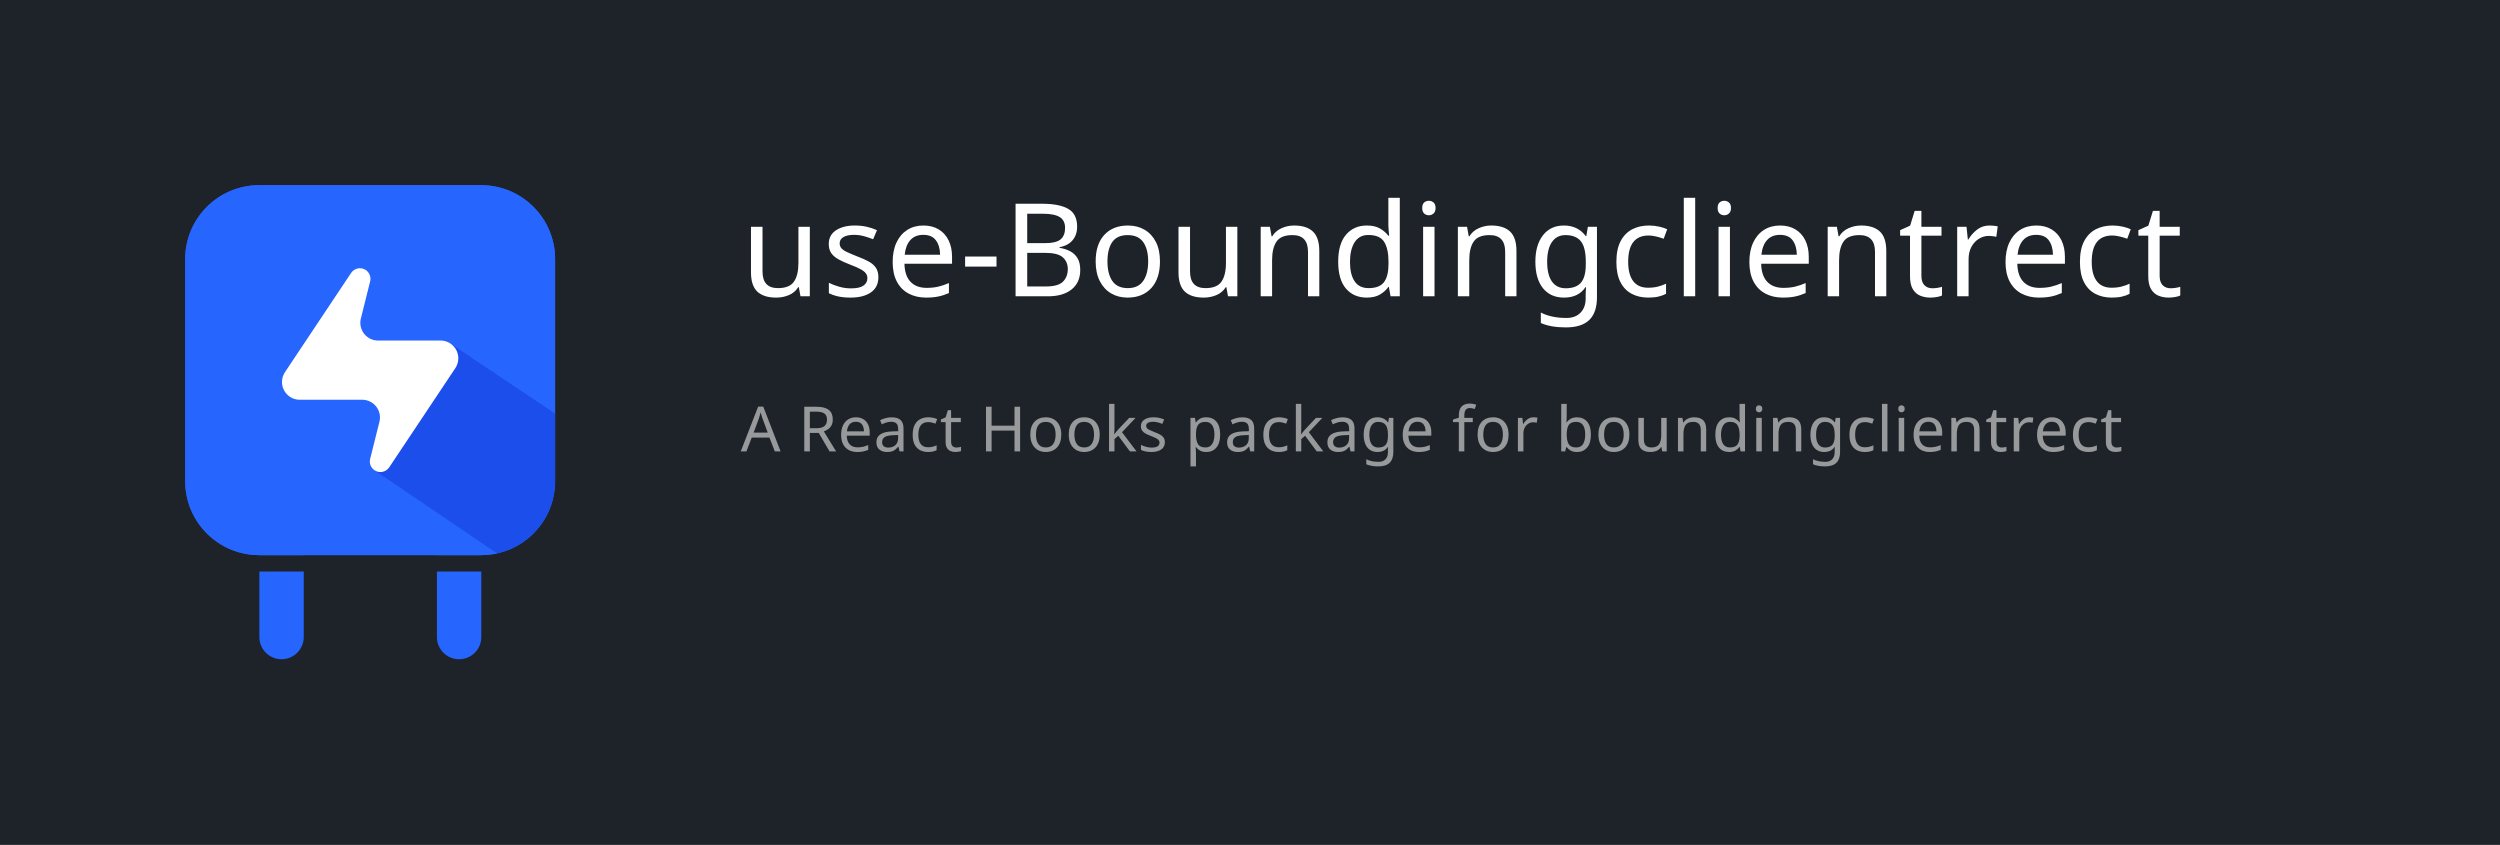
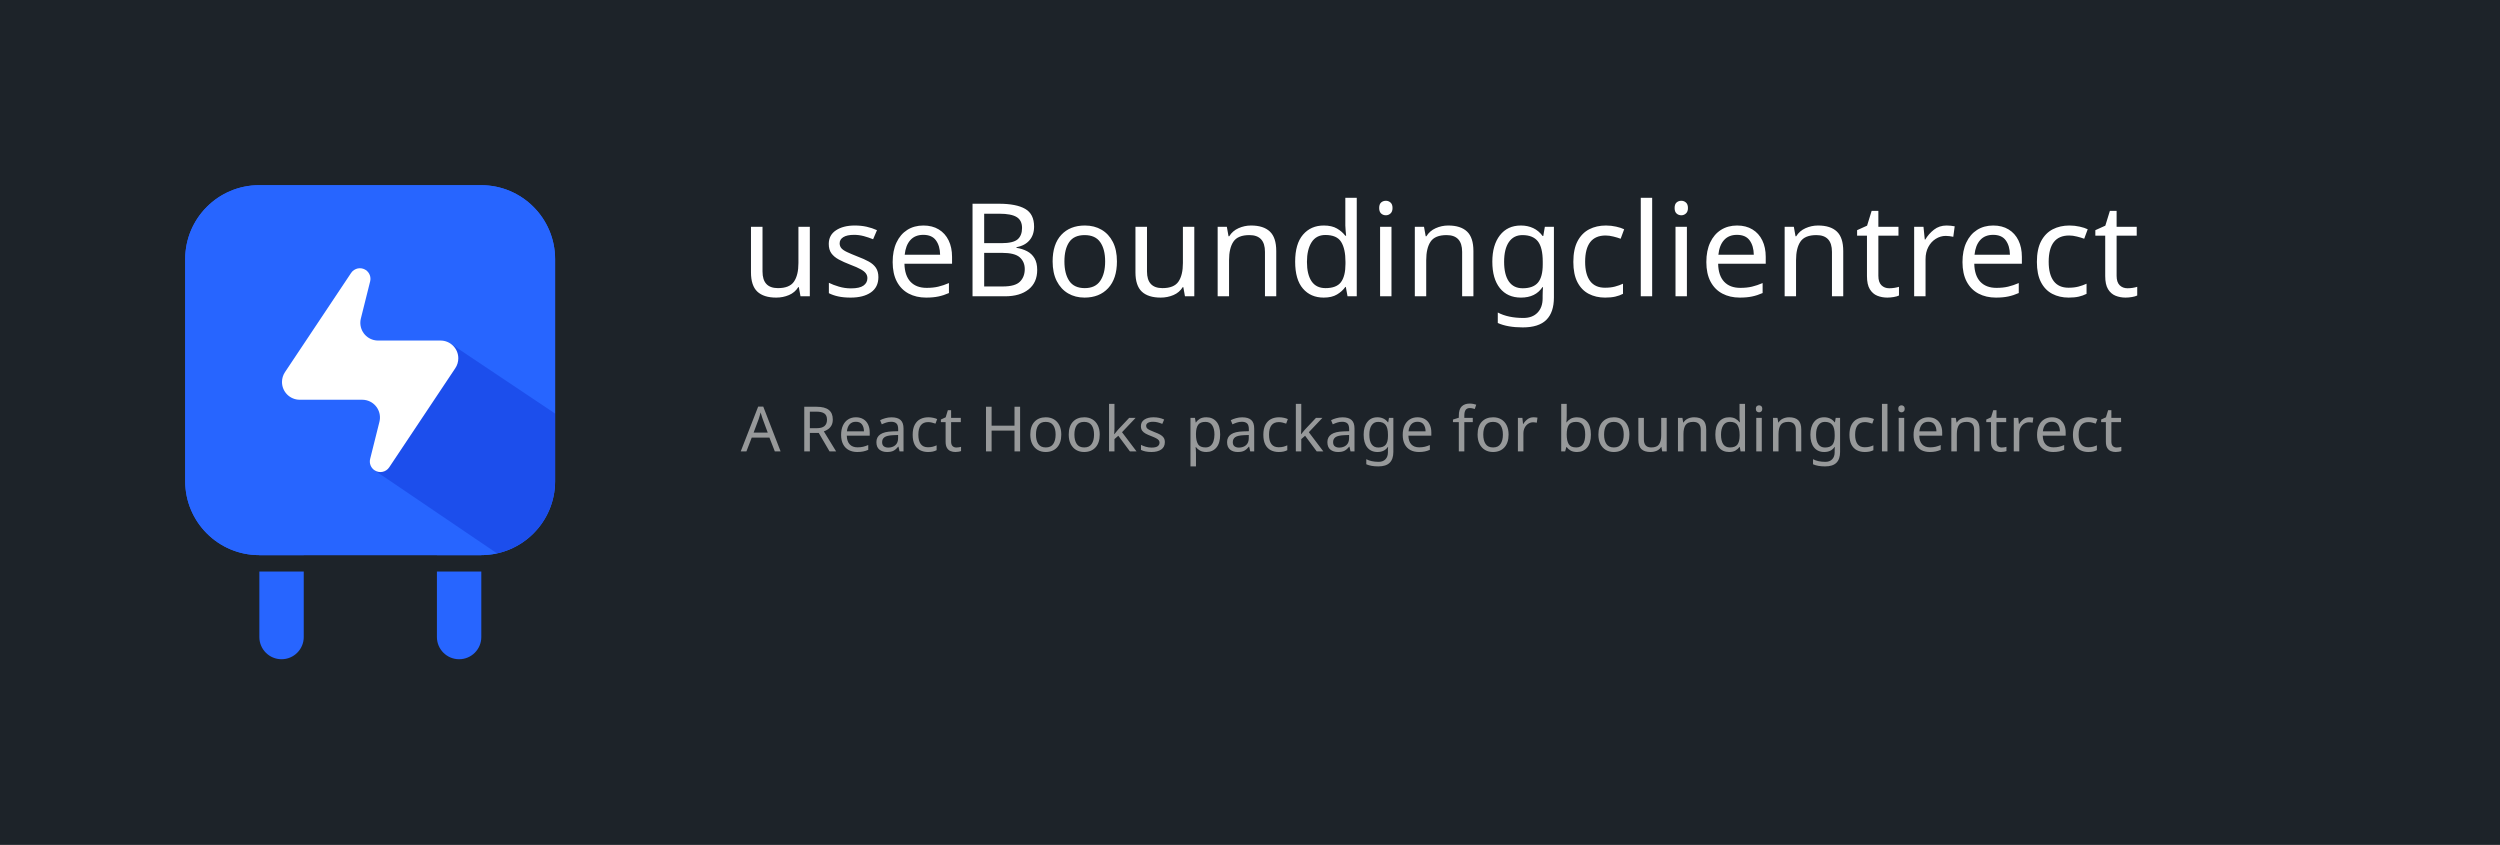
<svg xmlns="http://www.w3.org/2000/svg" xmlns:xlink="http://www.w3.org/1999/xlink" width="1080px" height="365px" viewBox="0 0 1080 365" version="1.1">
  <defs>
    <path d="M31.962,0 L127.846,0 C145.498,0 159.808,14.31 159.808,31.962 L159.808,127.846 C159.808,145.498 145.498,159.808 127.846,159.808 L31.962,159.808 C14.31,159.808 0,145.498 0,127.846 L0,31.962 C0,14.31 14.31,0 31.962,0 Z" id="path-1" />
  </defs>
  <g id="Artboard" stroke="none" stroke-width="1" fill="none" fill-rule="evenodd">
    <rect fill="#FFFFFF" x="0" y="0" width="1080" height="365" />
    <rect id="Rectangle" fill="#1D2329" x="0" y="0" width="1080" height="365" />
    <g id="Final-Icon" transform="translate(80, 80)">
      <path d="M127.925,166.91 L127.926,195.202 C127.926,200.497 123.633,204.79 118.337,204.79 C113.042,204.79 108.749,200.497 108.749,195.202 L108.749,166.91 L127.925,166.91 Z M118.337,127.846 C123.633,127.846 127.926,132.139 127.926,137.434 L127.925,159.807 L108.749,159.807 L108.749,137.434 C108.749,132.139 113.042,127.846 118.337,127.846 Z" id="Shape" fill="#2765FF" fill-rule="nonzero" />
      <path d="M51.218,166.91 L51.218,195.202 C51.218,200.497 46.925,204.79 41.63,204.79 C36.334,204.79 32.041,200.497 32.041,195.202 L32.041,166.91 L51.218,166.91 Z M41.63,127.846 C46.925,127.846 51.218,132.139 51.218,137.434 L51.218,159.807 L32.041,159.807 L32.041,137.434 C32.041,132.139 36.334,127.846 41.63,127.846 Z" id="Shape" fill="#2765FF" fill-rule="nonzero" />
      <path d="M31.962,0 L127.846,0 C145.498,0 159.808,14.31 159.808,31.962 L159.808,127.846 C159.808,145.498 145.498,159.808 127.846,159.808 L31.962,159.808 C14.31,159.808 0,145.498 0,127.846 L0,31.962 C0,14.31 14.31,0 31.962,0 Z" id="Rectangle" fill="#2765FF" fill-rule="nonzero" />
      <g id="Shadow-Mask">
        <g id="Mask" fill="#2765FF" fill-rule="nonzero">
          <path d="M31.962,0 L127.846,0 C145.498,0 159.808,14.31 159.808,31.962 L159.808,127.846 C159.808,145.498 145.498,159.808 127.846,159.808 L31.962,159.808 C14.31,159.808 0,145.498 0,127.846 L0,31.962 C0,14.31 14.31,0 31.962,0 Z" id="path-1" />
        </g>
        <g id="Rectangle-Clipped">
          <mask id="mask-2" fill="white">
            <use xlink:href="#path-1" />
          </mask>
          <g id="path-1" />
          <polygon id="Rectangle" fill="#0036BC" fill-rule="nonzero" opacity="0.284" style="mix-blend-mode: multiply;" mask="url(#mask-2)" points="114.529 68.362 194.957 122.166 159.808 176.084 81.679 123.111 115.032 69.19" />
        </g>
      </g>
      <path d="M76.472,92.688 L49.491,92.688 C45.254,92.688 41.82,89.254 41.82,85.018 C41.82,83.503 42.268,82.023 43.108,80.763 L71.676,37.91 C73.075,35.813 75.909,35.246 78.007,36.644 C79.612,37.714 80.372,39.678 79.904,41.55 L75.894,57.588 C74.867,61.698 77.366,65.863 81.476,66.89 C82.084,67.042 82.709,67.119 83.336,67.119 L110.317,67.119 C114.553,67.119 117.988,70.553 117.988,74.79 C117.988,76.304 117.539,77.785 116.699,79.045 L88.131,121.897 C86.733,123.995 83.898,124.562 81.8,123.163 C80.195,122.093 79.436,120.129 79.904,118.258 L83.913,102.22 C84.941,98.11 82.442,93.945 78.332,92.917 C77.724,92.765 77.099,92.688 76.472,92.688 Z" id="Path-14" fill="#FFFFFF" fill-rule="nonzero" />
    </g>
    <text id="title" font-family="Avenir-Medium, Avenir" font-size="56" font-weight="400" letter-spacing="0.56" fill="#FFFFFF">
-       <tspan x="320" y="128">use-Boundingclientrect</tspan>
+       <tspan x="320" y="128">useBoundingclientrect</tspan>
    </text>
    <text id="description" font-family="AvenirNext-Regular, Avenir Next" font-size="27" font-weight="normal" letter-spacing="0.27" fill="#97999A">
      <tspan x="320" y="195"> A React Hooks package for boundingclientrect</tspan>
      <tspan x="320" y="232" />
      <tspan x="320" y="269" />
    </text>
  </g>
</svg>
